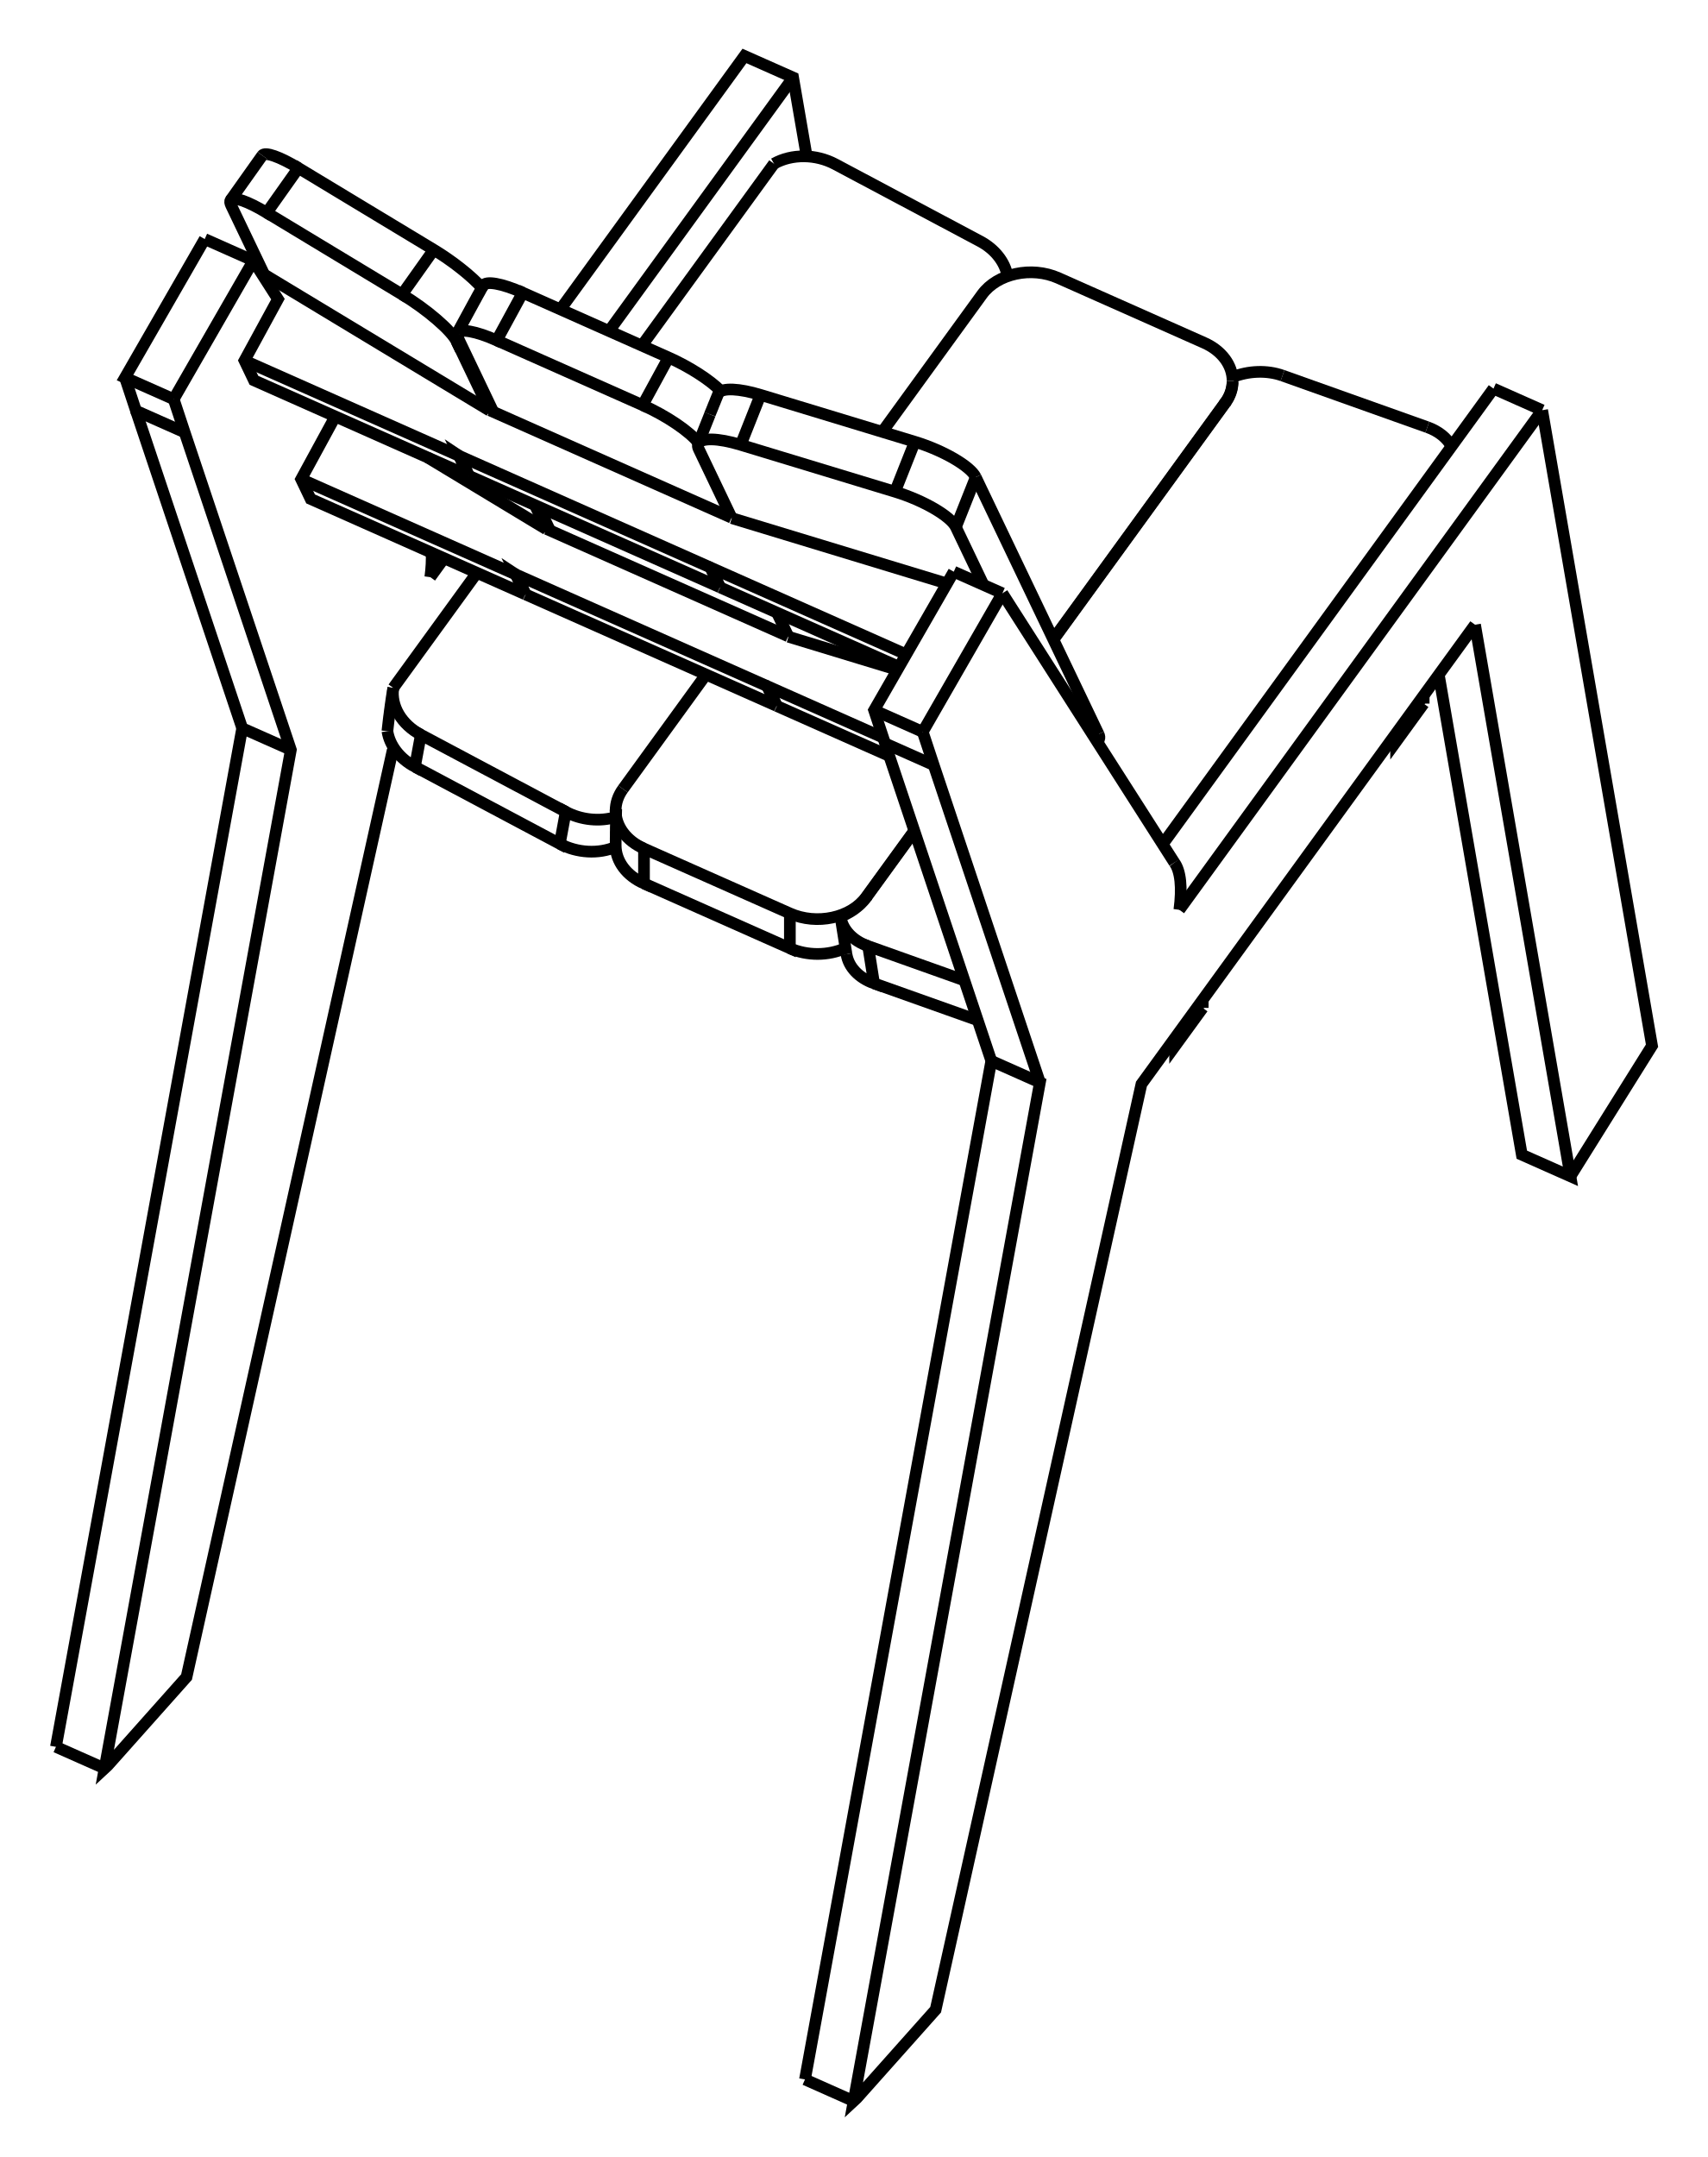
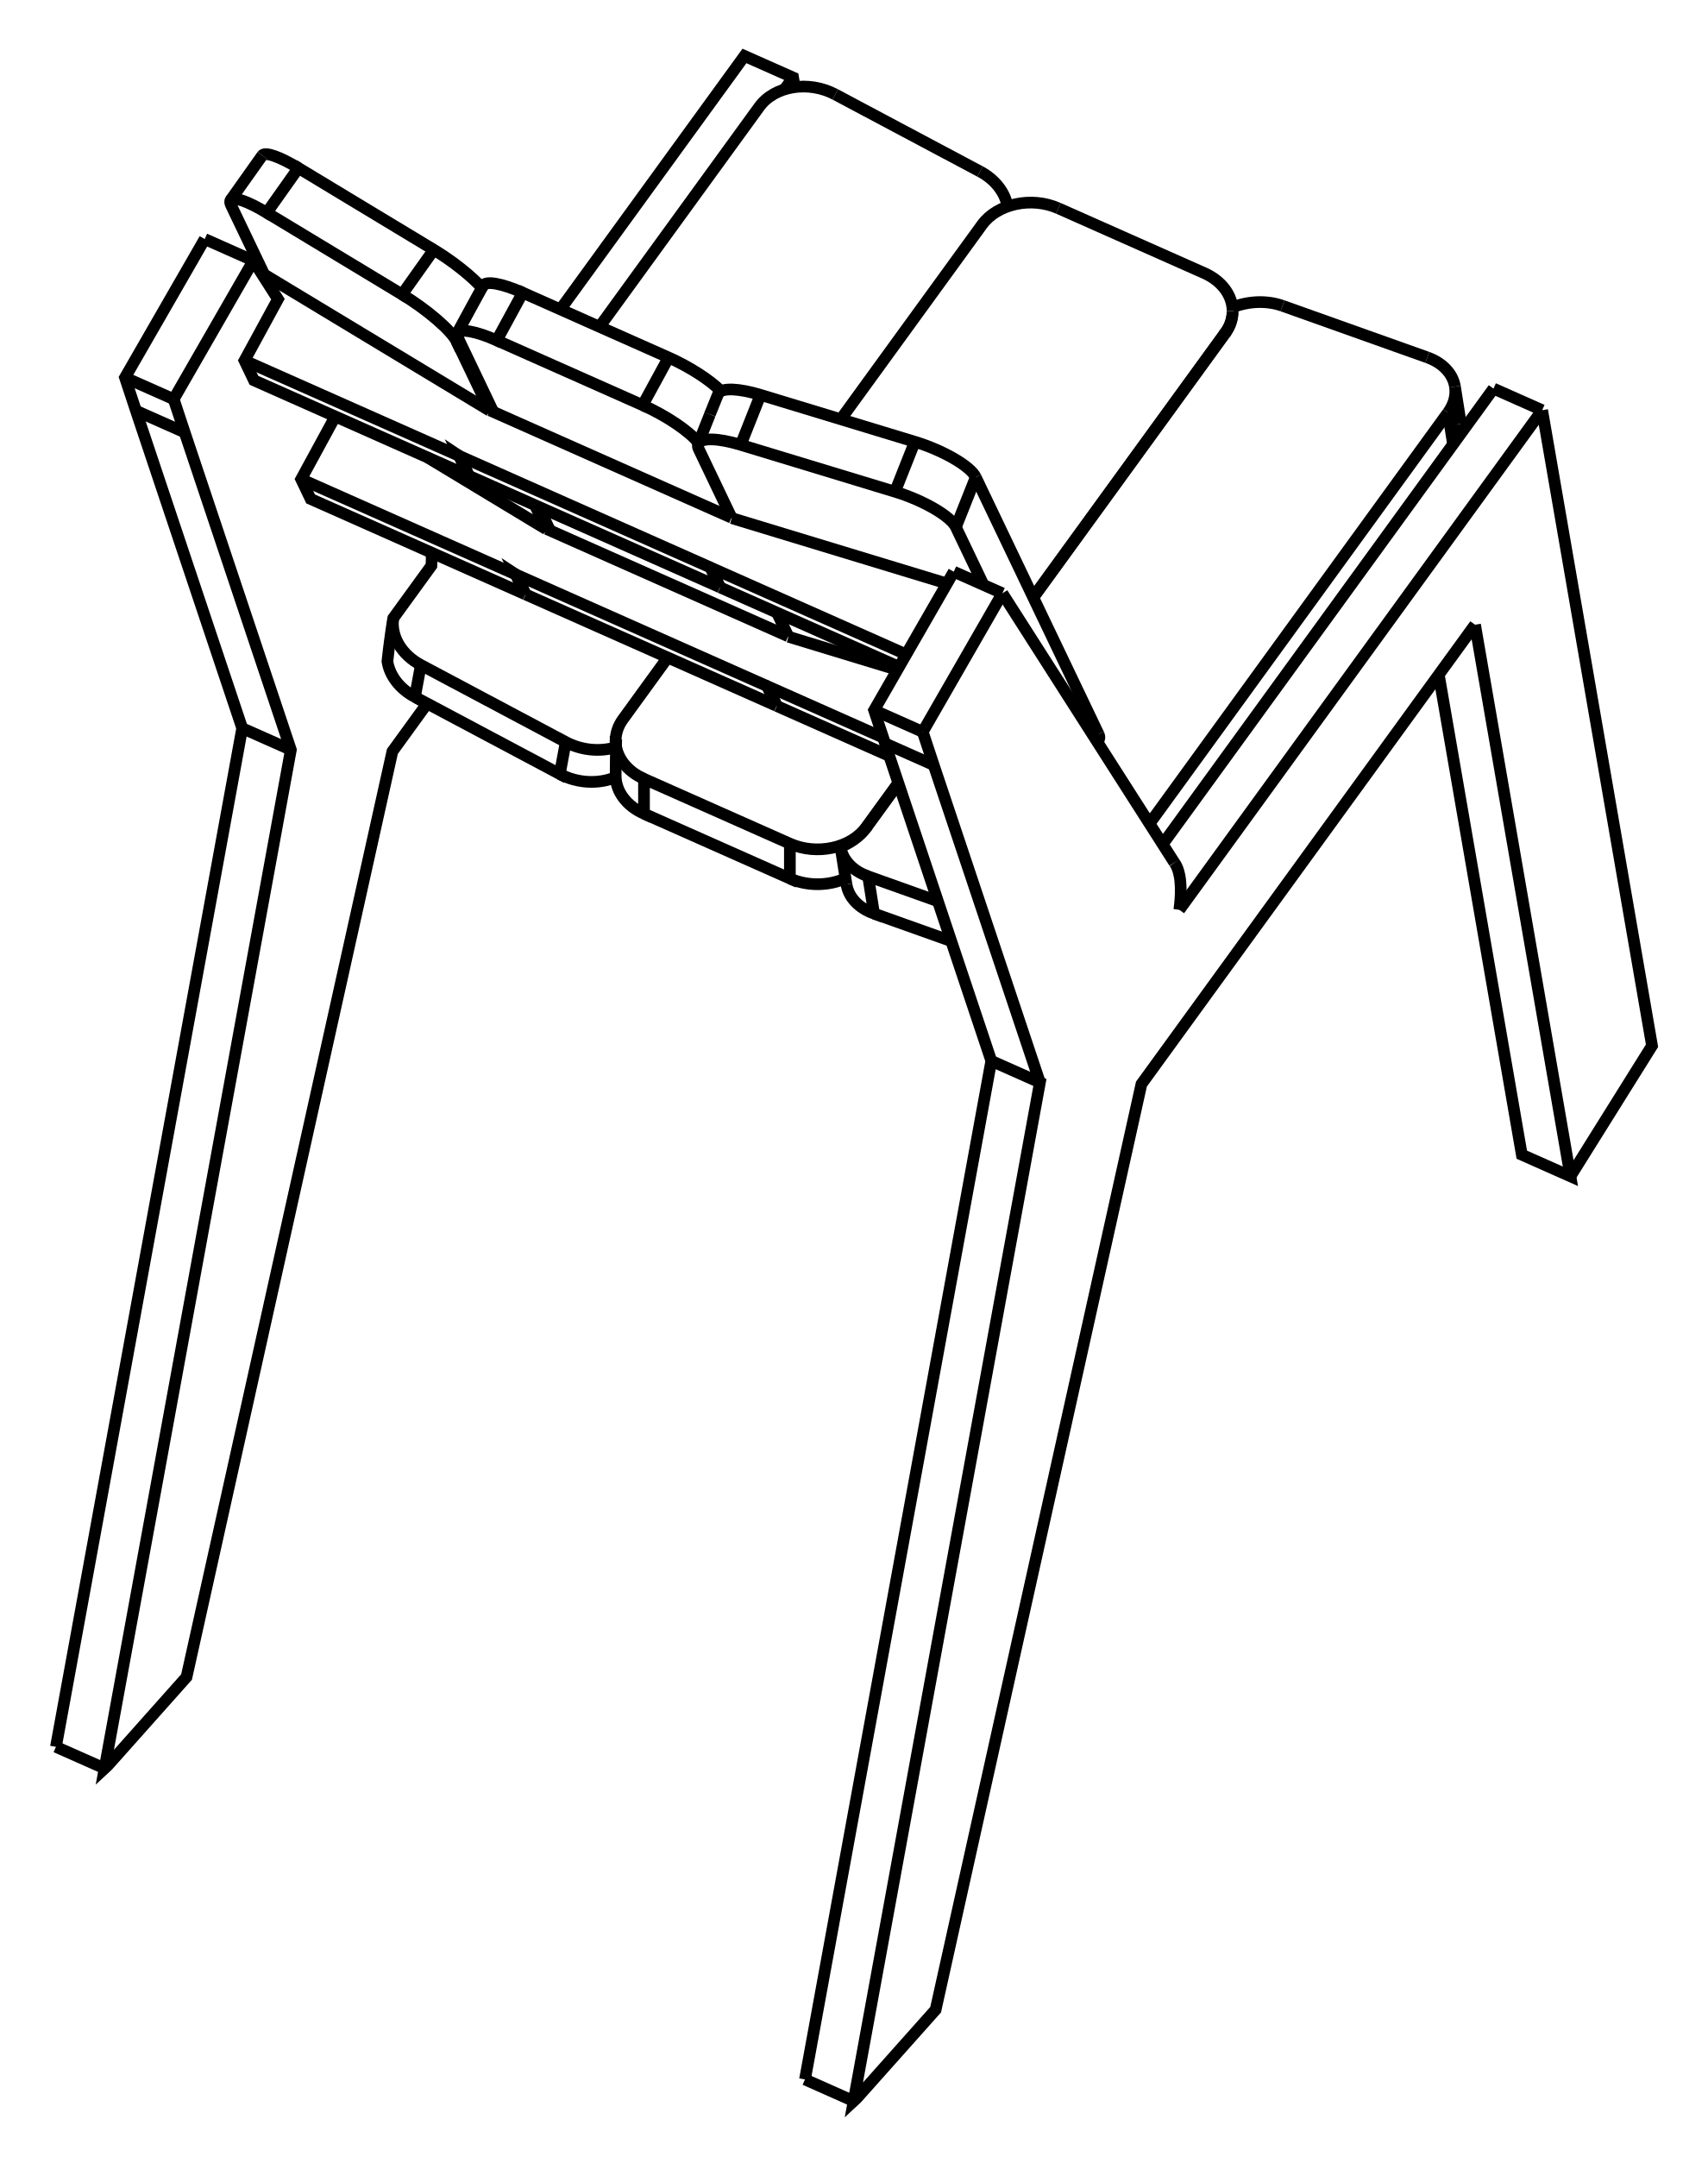
<svg xmlns="http://www.w3.org/2000/svg" version="1.1" viewBox="-15.267 -12.677 30.534 38.554" fill="none" stroke="black" stroke-width="0.6%" vector-effect="non-scaling-stroke">
  <path d="M 5.728 2.741 A 2.5 0.77 113.942 0 1 5.817 3.585" />
  <path d="M -0.876 24.491 L 2.455 6.285 L 3.324 6.671 L -0.006 24.878 L 0.05 24.826 L 1.46 23.244 L 5.139 6.7 L 11.103 -1.511" />
  <path d="M 10.455 -0.618 L 11.939 7.962 L 12.808 8.348 L 11.103 -1.511" />
  <path d="M 11.433 -5.731 L 5.518 2.413" />
  <path d="M 1.784 -2.458 L 0.36 0.018 L 0.556 0.611 L 2.455 6.285" />
  <path d="M 12.303 -5.345 L 11.433 -5.731" />
  <path d="M 12.303 -5.345 L 5.817 3.585" />
  <path d="M 5.728 2.741 L 2.653 -2.072" />
  <path d="M 1.229 0.404 L 2.653 -2.072" />
  <path d="M 1.229 0.404 L 1.425 0.997 L 3.324 6.671" />
  <path d="M 12.808 8.348 L 14.267 6.014 L 12.303 -5.345" />
  <path d="M 1.784 -2.458 L 2.653 -2.072" />
  <path d="M -0.876 24.491 L -0.006 24.878" />
-   <path d="M 5.741 6.017 L 5.661 5.982" />
-   <path d="M 5.741 5.871 L 5.741 6.017 L 6.235 5.338" />
-   <path d="M 6.235 5.192 L 6.235 5.338" />
-   <path d="M 9.692 0.578 L 9.611 0.543" />
-   <path d="M 9.692 0.432 L 9.692 0.578 L 10.185 -0.101" />
-   <path d="M 10.185 -0.247 L 10.185 -0.101" />
  <path d="M 4.373 0.445 A 1 0.278 201.662 0 1 4.382 0.535 L 4.358 0.596" />
  <path d="M -5.877 -2.055 L -9.714 -3.759 L -9.883 -4.112 L -9.273 -5.233" />
  <path d="M -5.871 -2.052 L -5.877 -2.055" />
  <path d="M -5.87 -2.052 L -5.871 -2.052" />
  <path d="M -1.385 -0.061 L -5.87 -2.052" />
  <path d="M -1.377 -0.057 L -1.384 -0.06" />
  <path d="M 0.63 0.834 L -1.377 -0.057" />
  <path d="M 0.521 0.507 L -1.546 -0.411 L -1.553 -0.413 L -1.384 -0.06" />
  <path d="M -1.546 -0.411 L -1.377 -0.057" />
  <path d="M -5.495 -3.222 L -1.176 -1.304" />
  <path d="M -5.499 -3.217 L -5.495 -3.222" />
  <path d="M -7.628 -4.503 L -5.499 -3.217" />
  <path d="M -6.046 -2.409 L -9.883 -4.112" />
  <path d="M -6.04 -2.405 L -6.046 -2.409 L -5.877 -2.055" />
  <path d="M -6.039 -2.406 L -6.04 -2.405 L -5.871 -2.052" />
  <path d="M -1.553 -0.414 L -6.039 -2.406 L -5.87 -2.052" />
  <path d="M -1.553 -0.413 L -1.553 -0.414" />
  <path d="M -1.171 -1.296 L 0.775 -0.704" />
  <path d="M -2.185 -3.416 L -2.776 -4.652 A 1 0.278 201.662 0 1 -2.786 -4.742 A 1 0.278 201.662 0 1 -2.025 -4.726 L 0.734 -3.888 A 1 0.278 201.662 0 1 1.822 -3.255 L 2.316 -2.222" />
  <path d="M -2.185 -3.416 L 1.662 -2.247" />
  <path d="M -1.171 -1.296 L -1.378 -1.728" />
  <path d="M -6.89 -4.175 L -10.727 -5.879 L -10.896 -6.232 L -10.298 -7.33 L -10.738 -8.018" />
  <path d="M -6.884 -4.171 L -6.89 -4.175" />
  <path d="M -6.883 -4.172 L -6.884 -4.171" />
  <path d="M -2.398 -2.181 L -6.883 -4.172" />
  <path d="M -2.391 -2.177 L -2.398 -2.18" />
  <path d="M 0.806 -0.758 L -2.391 -2.177" />
  <path d="M 0.933 -0.98 L -2.56 -2.531 L -2.567 -2.533 L -2.398 -2.18" />
  <path d="M -2.56 -2.531 L -2.391 -2.177" />
  <path d="M -6.508 -5.342 L -2.189 -3.424" />
  <path d="M -6.512 -5.337 L -6.508 -5.342" />
  <path d="M -10.52 -7.757 L -6.512 -5.337" />
  <path d="M -10.547 -7.719 L -10.52 -7.757" />
  <path d="M -7.059 -4.529 L -10.896 -6.232" />
  <path d="M -7.053 -4.525 L -7.059 -4.529 L -6.89 -4.175" />
  <path d="M -7.052 -4.526 L -7.053 -4.525 L -6.884 -4.171" />
  <path d="M -2.566 -2.534 L -7.052 -4.526 L -6.883 -4.172" />
  <path d="M -2.567 -2.533 L -2.566 -2.534" />
  <path d="M 0.36 0.018 L 1.229 0.404" />
  <path d="M 0.556 0.611 L 1.425 0.997" />
  <path d="M 2.177 -4.148 L 4.373 0.445" />
-   <path d="M -0.134 4.377 A 1 0.739 170.957 0 0 0.359 4.9 L 0.253 4.234 L 1.973 4.846" />
-   <path d="M 0.359 4.9 L 2.212 5.559" />
-   <path d="M -5.259 2.405 A 1 0.814 190.5 0 0 -4.26 2.461" />
-   <path d="M -7.849 1.028 L -5.259 2.405 L -5.153 1.833 A 1 0.814 190.5 0 0 -4.254 1.925 L -4.255 1.965 L -4.256 2.005 L -4.256 2.044 L -4.257 2.082 L -4.258 2.12 L -4.258 2.158 L -4.259 2.195 L -4.259 2.231 L -4.259 2.267 L -4.26 2.303 L -4.26 2.338 L -4.26 2.372 L -4.26 2.406 L -4.26 2.44 A 1 0.782 180 0 0 -3.754 3.114 L -3.754 2.491 L -1.146 3.649 A 1 0.782 180 0 0 0.218 3.355 L 1.078 2.171" />
-   <path d="M -8.341 0.392 A 1 0.814 190.5 0 0 -7.849 1.028 L -7.743 0.456 L -5.153 1.833" />
-   <path d="M -7.552 -2.799 A 2.5 0.77 113.942 0 1 -7.574 -2.361" />
-   <path d="M -12.162 -5.542 L -10.738 -8.018" />
-   <path d="M -12.162 -5.542 L -11.966 -4.949 L -10.067 0.725 L -13.397 18.932 L -13.342 18.881 L -11.932 17.298 L -8.252 0.754 L -8.216 0.704" />
-   <path d="M -0.845 -9.882 L -1.088 -11.291 L -1.958 -11.677 L -5.249 -7.146" />
-   <path d="M -1.088 -11.291 L -4.379 -6.76" />
-   <path d="M -7.328 -2.7 L -7.574 -2.361" />
-   <path d="M -8.236 -0.381 L -6.741 -2.439" />
-   <path d="M -3.792 -6.5 L -1.43 -9.751" />
-   <path d="M -8.236 -0.381 L -8.244 -0.334 L -8.252 -0.286 L -8.26 -0.236 L -8.268 -0.186 L -8.275 -0.134 L -8.283 -0.08 L -8.29 -0.026 L -8.298 0.03 L -8.305 0.088 L -8.313 0.146 L -8.32 0.206 L -8.327 0.266 L -8.334 0.328 L -8.341 0.392" />
-   <path d="M -11.607 -8.404 L -13.032 -5.928 L -12.162 -5.542" />
-   <path d="M -13.032 -5.928 L -12.836 -5.335 L -11.966 -4.949" />
-   <path d="M -12.836 -5.335 L -10.937 0.339 L -10.067 0.725" />
-   <path d="M -14.267 18.546 L -10.937 0.339" />
  <path d="M -2.42 -5.653 A 1 0.278 201.662 0 1 -1.671 -5.619 L 1.088 -4.781 A 1 0.278 201.662 0 1 2.177 -4.148" />
  <path d="M -7.103 -6.573 L -6.512 -5.337" />
  <path d="M -5.705 -3.649 L -5.499 -3.217" />
  <path d="M -5.434 -3.195 L -5.637 -3.619" />
  <path d="M -6.448 -5.315 L -7.071 -6.619" />
+   <path d="M -7.552 -2.799 A 2.5 0.77 113.942 0 1 -7.554 -2.567 L -8.236 -1.628 A 1 0.814 190.5 0 0 -7.743 -0.791 L -5.153 0.586 A 1 0.814 190.5 0 0 -4.254 0.678 L -4.255 0.718 L -4.256 0.758 L -4.256 0.797 L -4.257 0.835 L -4.258 0.874 L -4.258 0.911 L -4.259 0.948 L -4.259 0.985 L -4.259 1.02 L -4.26 1.056 L -4.26 1.091 L -4.26 1.125 L -4.26 1.159 L -4.26 1.193 A 1 0.782 180 0 0 -3.754 1.867 L -3.754 1.244 L -1.146 2.402 A 1 0.782 180 0 0 0.218 2.108 L 0.792 1.317" />
+   <path d="M -12.162 -5.542 L -10.738 -8.018" />
+   <path d="M -12.162 -5.542 L -11.966 -4.949 L -10.067 0.725 L -13.397 18.932 L -13.342 18.881 L -11.932 17.298 L -8.252 0.754 L -7.63 -0.103" />
+   <path d="M -1.059 -11.12 L -1.088 -11.291 L -1.958 -11.677 L -5.249 -7.146" />
+   <path d="M -1.088 -11.291 L -1.242 -11.079" />
+   <path d="M -8.236 -1.628 L -8.244 -1.581 L -8.252 -1.533 L -8.26 -1.483 L -8.268 -1.433 L -8.275 -1.381 L -8.283 -1.327 L -8.29 -1.272 L -8.298 -1.216 L -8.305 -1.159 L -8.313 -1.101 L -8.32 -1.041 L -8.327 -0.981 L -8.334 -0.919 L -8.341 -0.855 A 1 0.814 190.5 0 0 -7.849 -0.219 L -7.743 -0.791" />
  <path d="M -10.53 -7.743 L -11.136 -9.009 A 1 0.203 215.349 0 1 -11.145 -9.1 A 1 0.203 215.349 0 1 -10.498 -8.875 L -9.932 -9.674 L -7.512 -8.213 A 1 0.203 215.349 0 1 -6.651 -7.532 L -6.661 -7.515 L -6.67 -7.499 L -6.679 -7.482 L -6.688 -7.465 L -6.697 -7.449 L -6.706 -7.433 L -6.715 -7.417 L -6.724 -7.401 L -6.733 -7.385 L -6.741 -7.369 L -6.75 -7.354 L -6.758 -7.338 L -6.766 -7.323 L -6.775 -7.308 L -7.096 -6.718 A 1 0.242 208.571 0 1 -6.386 -6.593 L -5.922 -7.446 L -3.314 -6.287 A 1 0.242 208.571 0 1 -2.379 -5.686" />
  <path d="M -8.079 -7.414 A 1 0.203 215.349 0 1 -7.103 -6.573 L -7.071 -6.619" />
  <path d="M -10.498 -8.875 L -8.079 -7.414 L -7.512 -8.213" />
  <path d="M -2.575 -5.271 L -2.566 -5.296 L -2.556 -5.321 L -2.545 -5.346 L -2.535 -5.372 L -2.524 -5.398 L -2.514 -5.425 L -2.503 -5.452 L -2.491 -5.48 L -2.48 -5.508 L -2.469 -5.536 L -2.457 -5.565 L -2.445 -5.594 L -2.433 -5.624 L -2.42 -5.653" />
  <path d="M -11.607 -8.404 L -10.738 -8.018" />
-   <path d="M -0.241 3.707 A 1 0.739 170.957 0 0 -0.24 3.711 L -0.134 4.377" />
-   <path d="M -0.24 3.711 A 1 0.739 170.957 0 0 0.253 4.234" />
-   <path d="M 7.661 -5.964 A 1 0.739 170.957 0 0 6.764 -5.935" />
-   <path d="M 10.25 -5.042 L 7.661 -5.964" />
-   <path d="M 10.683 -4.698 A 1 0.739 170.957 0 0 10.25 -5.042" />
-   <path d="M -1.146 4.272 A 1 0.782 180 0 0 -0.152 4.269" />
-   <path d="M -3.754 3.114 L -1.146 4.272 L -1.146 3.649" />
-   <path d="M 2.745 -7.739 A 1 0.814 190.5 0 0 2.254 -8.365 L -0.335 -9.742 A 1 0.814 190.5 0 0 -1.43 -9.751" />
-   <path d="M -8.236 -0.381 A 1 0.814 190.5 0 0 -7.743 0.456" />
-   <path d="M -14.267 18.546 L -13.397 18.932" />
-   <path d="M -4.26 1.821 L -4.26 1.822 L -4.26 1.822 L -4.26 1.823 L -4.26 1.824 L -4.26 1.825 L -4.26 1.825 L -4.26 1.826 L -4.26 1.827 L -4.26 1.827 L -4.261 1.828 L -4.261 1.829 L -4.261 1.83 L -4.261 1.831 L -4.261 1.831 L -4.26 1.838 L -4.26 1.845 L -4.26 1.851 L -4.26 1.858 L -4.26 1.865 L -4.259 1.872 L -4.259 1.878 L -4.258 1.885 L -4.258 1.892 L -4.257 1.898 L -4.256 1.905 L -4.256 1.912 L -4.255 1.919 L -4.254 1.925" />
+   <path d="M -0.134 3.13 A 1 0.739 170.957 0 0 0.359 3.653 L 0.253 2.987 L 1.499 3.431" />
+   <path d="M 10.85 -4.927 A 1 0.739 170.957 0 0 10.85 -5.101" />
+   <path d="M 0.359 3.653 L 1.738 4.144" />
+   <path d="M -5.259 1.158 A 1 0.814 190.5 0 0 -4.26 1.214" />
+   <path d="M -7.849 -0.219 L -5.259 1.158 L -5.153 0.586" />
  <path d="M -3.778 -5.435 A 1 0.242 208.571 0 1 -2.779 -4.759" />
  <path d="M -7.102 -6.671 L -7.099 -6.667 L -7.097 -6.663 L -7.094 -6.659 L -7.091 -6.655 L -7.089 -6.652 L -7.087 -6.648 L -7.084 -6.644 L -7.082 -6.64 L -7.08 -6.637 L -7.078 -6.633 L -7.076 -6.63 L -7.074 -6.626 L -7.073 -6.622 L -7.071 -6.619" />
  <path d="M -6.386 -6.593 L -3.778 -5.435 L -3.314 -6.287" />
  <path d="M -7.102 -6.671 A 1 0.242 208.571 0 1 -7.096 -6.718" />
+   <path d="M -13.032 -5.928 L -12.162 -5.542" />
+   <path d="M -11.607 -8.404 L -13.032 -5.928 L -12.836 -5.335 L -10.937 0.339 L -10.067 0.725" />
+   <path d="M -12.836 -5.335 L -11.966 -4.949" />
+   <path d="M -14.267 18.546 L -13.397 18.932" />
+   <path d="M -14.267 18.546 L -10.937 0.339" />
+   <path d="M -0.335 -10.989 A 1 0.814 190.5 0 0 -1.692 -10.769 L -4.549 -6.836" />
+   <path d="M -7.498 -2.775 L -7.549 -2.705" />
+   <path d="M 2.254 -9.612 L -0.335 -10.989" />
+   <path d="M 2.745 -8.986 A 1 0.814 190.5 0 0 2.254 -9.612" />
+   <path d="M -4.26 0.574 L -4.26 0.575 L -4.26 0.575 L -4.26 0.576 L -4.26 0.577 L -4.26 0.578 L -4.26 0.578 L -4.26 0.579 L -4.26 0.58 L -4.26 0.581 L -4.261 0.581 L -4.261 0.582 L -4.261 0.583 L -4.261 0.584 L -4.261 0.584 L -4.26 0.591 L -4.26 0.598 L -4.26 0.604 L -4.26 0.611 L -4.26 0.618 L -4.259 0.625 L -4.259 0.631 L -4.258 0.638 L -4.258 0.645 L -4.257 0.652 L -4.256 0.658 L -4.256 0.665 L -4.255 0.672 L -4.254 0.678" />
  <path d="M -10.578 -9.899 A 1 0.203 215.349 0 1 -9.932 -9.674" />
-   <path d="M -0.241 3.707 L -0.2 3.69 L -0.161 3.672 L -0.122 3.652 L -0.084 3.631 L -0.048 3.609 L -0.012 3.586 L 0.022 3.561 L 0.054 3.536 L 0.085 3.51 L 0.115 3.483 L 0.143 3.454 L 0.17 3.426 L 0.195 3.396 L 0.218 3.366 L 0.218 3.355" />
-   <path d="M 0.218 3.366 L 1.08 2.178" />
-   <path d="M 3.565 -1.243 L 6.637 -5.473 L 6.637 -5.483 A 1 0.782 180 0 0 6.768 -5.869 L 6.768 -5.849 L 6.768 -5.85 L 6.768 -5.85 L 6.768 -5.851 L 6.768 -5.852 L 6.768 -5.852 L 6.768 -5.853 L 6.768 -5.854 L 6.768 -5.855 L 6.768 -5.855 L 6.768 -5.856 L 6.768 -5.857 L 6.768 -5.857 L 6.768 -5.858 L 6.768 -5.859" />
-   <path d="M 6.637 -5.473 L 6.655 -5.498 L 6.671 -5.524 L 6.687 -5.55 L 6.701 -5.576 L 6.713 -5.603 L 6.725 -5.63 L 6.735 -5.657 L 6.743 -5.684 L 6.751 -5.711 L 6.757 -5.739 L 6.762 -5.766 L 6.765 -5.794 L 6.767 -5.821 L 6.768 -5.849" />
-   <path d="M 6.768 -5.869 A 1 0.782 180 0 0 6.262 -6.549 L 3.653 -7.708 A 1 0.782 180 0 0 2.29 -7.414 L 0.506 -4.958" />
-   <path d="M -4.13 1.425 A 1 0.782 180 0 0 -4.261 1.811 L -4.261 1.831" />
-   <path d="M -4.261 1.811 A 1 0.782 180 0 0 -3.754 2.491" />
-   <path d="M -2.645 -0.62 L -4.13 1.425" />
+   <path d="M -0.241 2.46 A 1 0.739 170.957 0 0 -0.24 2.464 L -0.134 3.13" />
+   <path d="M -0.24 2.464 A 1 0.739 170.957 0 0 0.253 2.987" />
+   <path d="M 7.661 -7.211 A 1 0.739 170.957 0 0 6.764 -7.182" />
+   <path d="M 10.25 -6.289 L 7.661 -7.211" />
+   <path d="M 10.619 -5.302 A 1 0.739 170.957 0 0 10.744 -5.767 L 10.85 -5.101" />
+   <path d="M 10.744 -5.767 A 1 0.739 170.957 0 0 10.25 -6.289" />
+   <path d="M 5.283 2.045 L 10.619 -5.302" />
+   <path d="M -1.146 3.025 A 1 0.782 180 0 0 -0.152 3.023" />
+   <path d="M -3.754 1.867 L -1.146 3.025 L -1.146 2.402" />
  <path d="M -6.632 -7.571 A 1 0.242 208.571 0 1 -5.922 -7.446" />
-   <path d="M 3.562 -1.25 L 6.637 -5.483" />
+   <path d="M 3.653 -8.954 A 1 0.782 180 0 0 2.29 -8.661 L -0.236 -5.183" />
+   <path d="M -3.33 -0.924 L -4.13 0.178 A 1 0.782 180 0 0 -4.261 0.564 L -4.261 0.584" />
+   <path d="M -4.261 0.564 A 1 0.782 180 0 0 -3.754 1.244" />
+   <path d="M -0.241 2.46 L -0.2 2.443 L -0.161 2.425 L -0.122 2.405 L -0.084 2.384 L -0.048 2.362 L -0.012 2.339 L 0.022 2.314 L 0.054 2.289 L 0.085 2.263 L 0.115 2.236 L 0.143 2.208 L 0.17 2.179 L 0.195 2.149 L 0.218 2.119 L 0.218 2.108" />
+   <path d="M 0.218 2.119 L 0.795 1.325" />
+   <path d="M 3.206 -1.995 L 6.637 -6.72 L 6.637 -6.73 A 1 0.782 180 0 0 6.768 -7.116 L 6.768 -7.096 L 6.768 -7.097 L 6.768 -7.097 L 6.768 -7.098 L 6.768 -7.099 L 6.768 -7.099 L 6.768 -7.1 L 6.768 -7.101 L 6.768 -7.102 L 6.768 -7.102 L 6.768 -7.103 L 6.768 -7.104 L 6.768 -7.104 L 6.768 -7.105 L 6.768 -7.106" />
+   <path d="M 6.637 -6.72 L 6.655 -6.745 L 6.671 -6.771 L 6.687 -6.797 L 6.701 -6.823 L 6.713 -6.85 L 6.725 -6.877 L 6.735 -6.904 L 6.743 -6.931 L 6.751 -6.958 L 6.757 -6.986 L 6.762 -7.013 L 6.765 -7.041 L 6.767 -7.068 L 6.768 -7.096" />
+   <path d="M 6.768 -7.116 A 1 0.782 180 0 0 6.262 -7.796 L 3.653 -8.954" />
+   <path d="M 3.203 -2.002 L 6.637 -6.73" />
  <path d="M 4.33 0.553 L 4.373 0.445" />
  <path d="M 1.822 -3.255 L 2.177 -4.148" />
  <path d="M 0.734 -3.888 L 1.088 -4.781" />
  <path d="M -2.025 -4.726 L -1.671 -5.619" />
+   <path d="M 10.71 -4.734 L 10.619 -5.302" />
  <path d="M -2.575 -5.271 L -2.786 -4.742" />
  <path d="M -10.578 -9.899 L -11.145 -9.1" />
  <path d="M -6.632 -7.571 L -6.652 -7.533" />
</svg>
